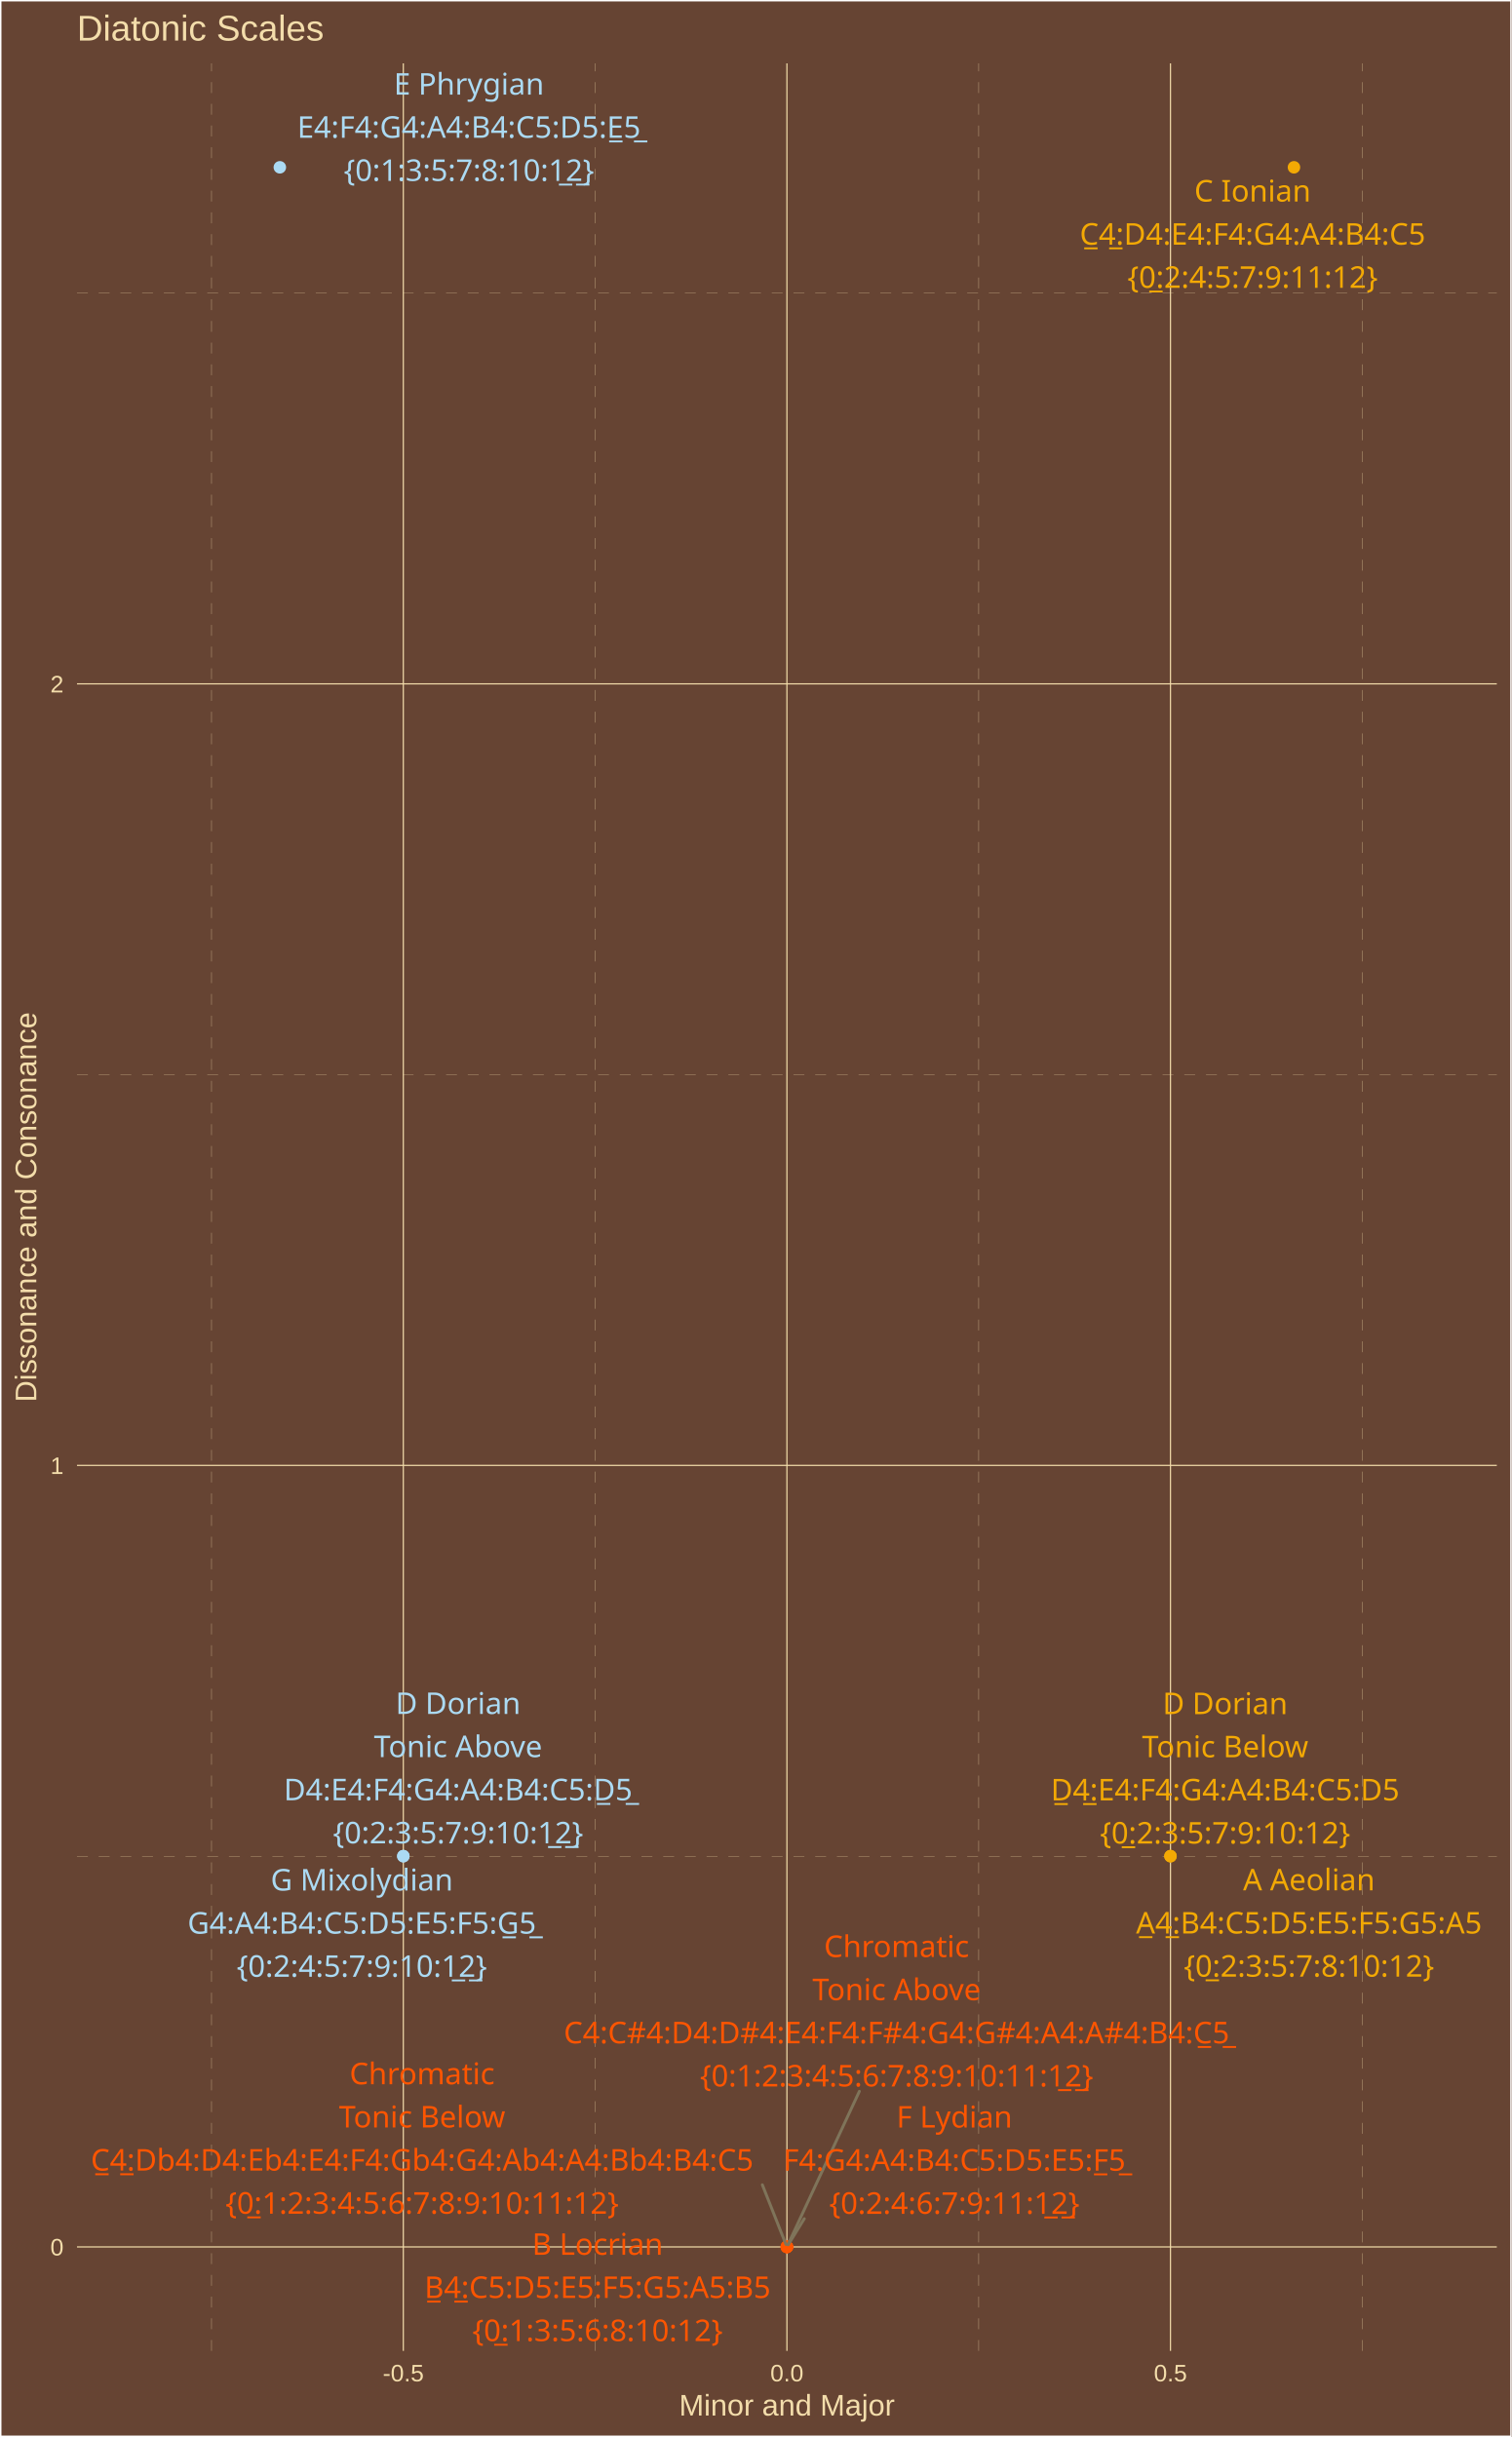
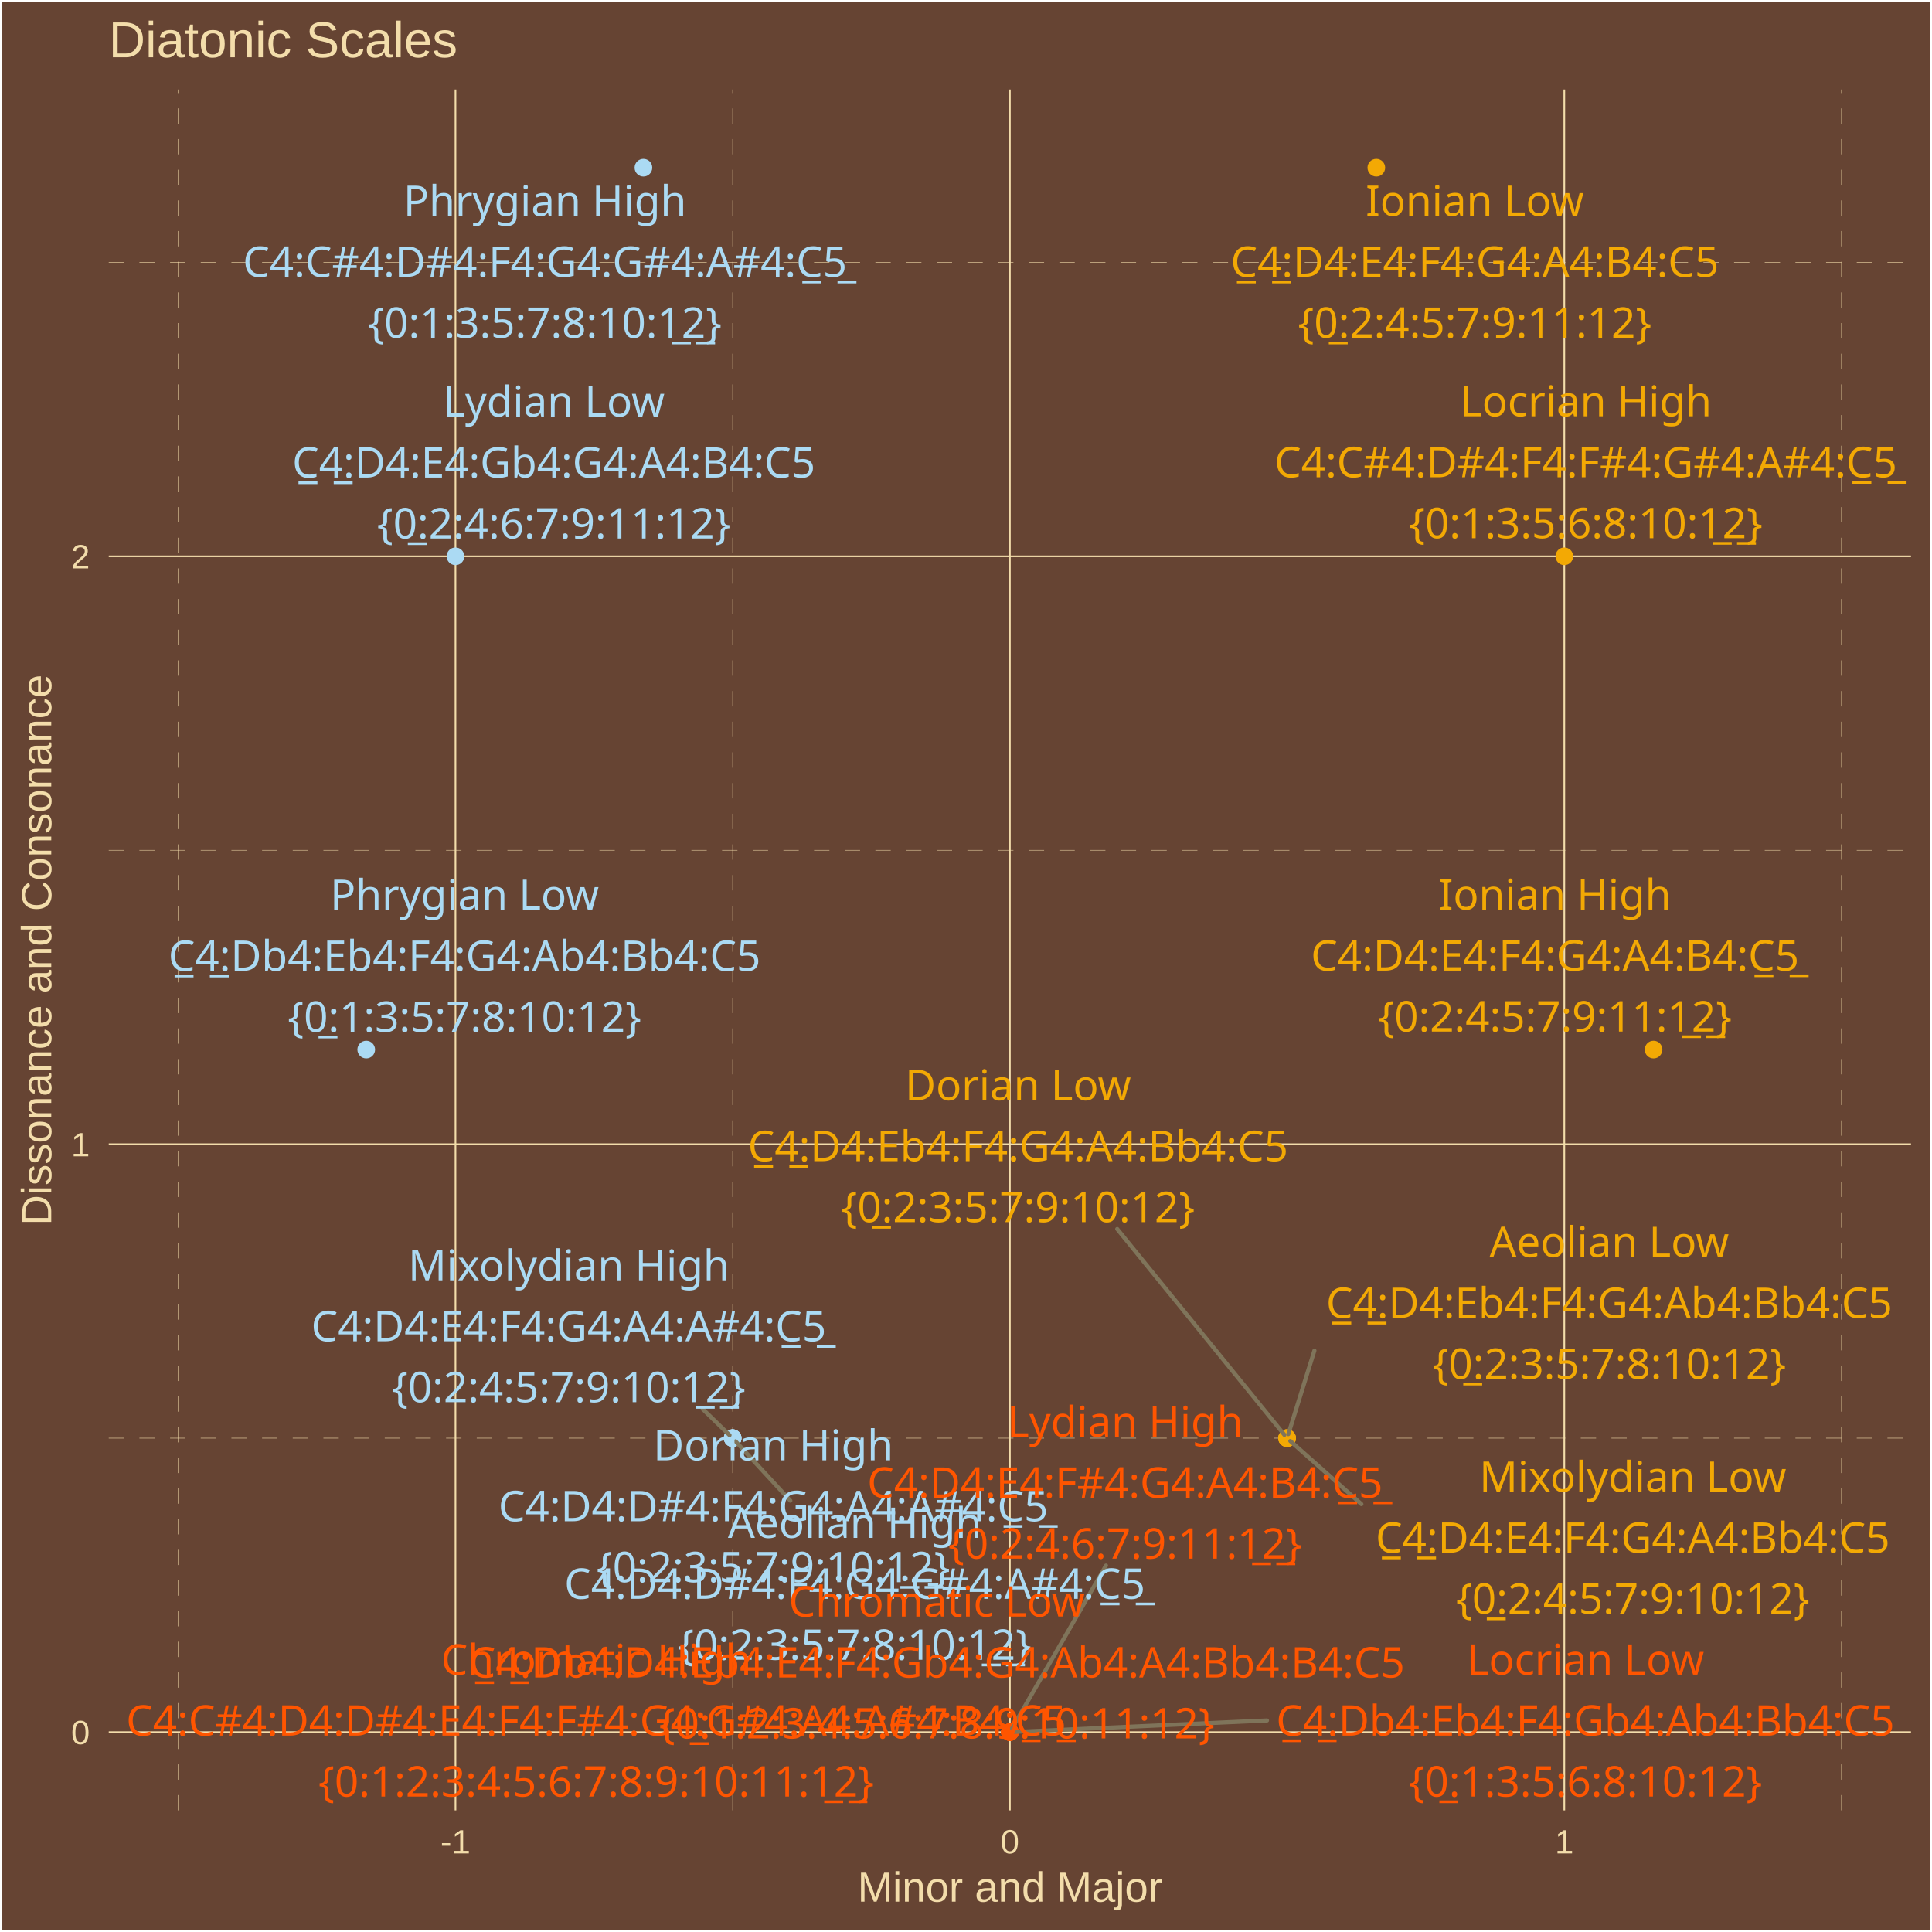
- <svg xmlns="http://www.w3.org/2000/svg" class="svglite" width="557.00pt" height="898.00pt" viewBox="0 0 557.00 898.00">
+ <svg xmlns="http://www.w3.org/2000/svg" class="svglite" width="504.00pt" height="504.00pt" viewBox="0 0 504.00 504.00">
  <defs>
    <style type="text/css">
    .svglite line, .svglite polyline, .svglite polygon, .svglite path, .svglite rect, .svglite circle {
      fill: none;
      stroke: #000000;
      stroke-linecap: round;
      stroke-linejoin: round;
      stroke-miterlimit: 10.00;
    }
    .svglite text {
      white-space: pre;
    }
  </style>
  </defs>
  <rect width="100%" height="100%" style="stroke: none; fill: #664433;" />
  <defs>
-     <clipPath id="cpMC4wMHw1NTcuMDB8MC4wMHw4OTguMDA=">
-       <rect x="0.00" y="0.00" width="557.00" height="898.00" />
+     <clipPath id="cpMC4wMHw1MDQuMDB8MC4wMHw1MDQuMDA=">
+       <rect x="0.00" y="0.00" width="504.00" height="504.00" />
    </clipPath>
  </defs>
-   <g clip-path="url(#cpMC4wMHw1NTcuMDB8MC4wMHw4OTguMDA=)">
-     <rect x="0.00" y="0.00" width="557.00" height="898.00" style="stroke-width: 1.07; stroke: #FFFFFF; fill: #664433;" />
+   <g clip-path="url(#cpMC4wMHw1MDQuMDB8MC4wMHw1MDQuMDA=)">
+     <rect x="0.00" y="-0" width="504.00" height="504.00" style="stroke-width: 1.07; stroke: #FFFFFF; fill: #664433;" />
  </g>
  <defs>
-     <clipPath id="cpMjguMzd8NTUxLjUyfDIzLjM0fDg2Ni4yNw==">
-       <rect x="28.37" y="23.34" width="523.15" height="842.93" />
+     <clipPath id="cpMjguMzd8NDk4LjUyfDIzLjM0fDQ3Mi4yNw==">
+       <rect x="28.37" y="23.34" width="470.15" height="448.93" />
    </clipPath>
  </defs>
-   <g clip-path="url(#cpMjguMzd8NTUxLjUyfDIzLjM0fDg2Ni4yNw==)">
-     <rect x="28.37" y="23.34" width="523.15" height="842.93" style="stroke-width: 1.07; stroke: none; fill: #664433;" />
-     <polyline points="28.37,683.96 551.52,683.96 " style="stroke-width: 0.11; stroke: #F3DDAB; stroke-dasharray: 4.00,4.00; stroke-linecap: butt;" />
-     <polyline points="28.37,395.98 551.52,395.98 " style="stroke-width: 0.11; stroke: #F3DDAB; stroke-dasharray: 4.00,4.00; stroke-linecap: butt;" />
-     <polyline points="28.37,108.00 551.52,108.00 " style="stroke-width: 0.11; stroke: #F3DDAB; stroke-dasharray: 4.00,4.00; stroke-linecap: butt;" />
-     <polyline points="77.94,866.27 77.94,23.34 " style="stroke-width: 0.11; stroke: #F3DDAB; stroke-dasharray: 4.00,4.00; stroke-linecap: butt;" />
-     <polyline points="219.28,866.27 219.28,23.34 " style="stroke-width: 0.11; stroke: #F3DDAB; stroke-dasharray: 4.00,4.00; stroke-linecap: butt;" />
-     <polyline points="360.62,866.27 360.62,23.34 " style="stroke-width: 0.11; stroke: #F3DDAB; stroke-dasharray: 4.00,4.00; stroke-linecap: butt;" />
-     <polyline points="501.95,866.27 501.95,23.34 " style="stroke-width: 0.11; stroke: #F3DDAB; stroke-dasharray: 4.00,4.00; stroke-linecap: butt;" />
-     <polyline points="28.37,827.95 551.52,827.95 " style="stroke-width: 0.43; stroke: #F3DDAB; stroke-linecap: butt;" />
-     <polyline points="28.37,539.97 551.52,539.97 " style="stroke-width: 0.43; stroke: #F3DDAB; stroke-linecap: butt;" />
-     <polyline points="28.37,251.99 551.52,251.99 " style="stroke-width: 0.43; stroke: #F3DDAB; stroke-linecap: butt;" />
-     <polyline points="148.61,866.27 148.61,23.34 " style="stroke-width: 0.43; stroke: #F3DDAB; stroke-linecap: butt;" />
-     <polyline points="289.95,866.27 289.95,23.34 " style="stroke-width: 0.43; stroke: #F3DDAB; stroke-linecap: butt;" />
-     <polyline points="431.28,866.27 431.28,23.34 " style="stroke-width: 0.43; stroke: #F3DDAB; stroke-linecap: butt;" />
-     <circle cx="476.78" cy="61.65" r="1.95" style="stroke-width: 0.71; stroke: #F3A904; fill: #F3A904;" />
-     <circle cx="103.11" cy="61.65" r="1.95" style="stroke-width: 0.71; stroke: #ABDAF3; fill: #ABDAF3;" />
-     <circle cx="431.28" cy="683.96" r="1.95" style="stroke-width: 0.71; stroke: #F3A904; fill: #F3A904;" />
-     <circle cx="148.61" cy="683.96" r="1.95" style="stroke-width: 0.71; stroke: #ABDAF3; fill: #ABDAF3;" />
-     <circle cx="431.28" cy="683.96" r="1.95" style="stroke-width: 0.71; stroke: #F3A904; fill: #F3A904;" />
-     <circle cx="148.61" cy="683.96" r="1.95" style="stroke-width: 0.71; stroke: #ABDAF3; fill: #ABDAF3;" />
-     <circle cx="289.95" cy="827.95" r="1.95" style="stroke-width: 0.71; stroke: #FF5500; fill: #FF5500;" />
-     <circle cx="289.95" cy="827.95" r="1.95" style="stroke-width: 0.71; stroke: #FF5500; fill: #FF5500;" />
-     <circle cx="289.95" cy="827.95" r="1.95" style="stroke-width: 0.71; stroke: #FF5500; fill: #FF5500;" />
-     <circle cx="289.95" cy="827.95" r="1.95" style="stroke-width: 0.71; stroke: #FF5500; fill: #FF5500;" />
-     <line x1="296.36" y1="817.56" x2="290.43" y2="827.17" style="stroke-width: 1.07; stroke: #7F745A;" />
-     <line x1="280.90" y1="805.07" x2="289.58" y2="827.02" style="stroke-width: 1.07; stroke: #7F745A;" />
-     <line x1="316.65" y1="770.62" x2="290.36" y2="827.07" style="stroke-width: 1.07; stroke: #7F745A;" />
-     <text x="461.54" y="74.26" text-anchor="middle" style="font-size: 11.04px;fill: #F3A904; font-family: &quot;Arial Unicode MS&quot;;" textLength="41.08px" lengthAdjust="spacingAndGlyphs">C Ionian</text>
-     <text x="461.54" y="90.16" text-anchor="middle" style="font-size: 11.04px;fill: #F3A904; font-family: &quot;Arial Unicode MS&quot;;" textLength="131.83px" lengthAdjust="spacingAndGlyphs">C̲4̲:D4:E4:F4:G4:A4:B4:C5</text>
-     <text x="461.54" y="106.06" text-anchor="middle" style="font-size: 11.04px;fill: #F3A904; font-family: &quot;Arial Unicode MS&quot;;" textLength="90.19px" lengthAdjust="spacingAndGlyphs">{0̲:2:4:5:7:9:11:12}</text>
-     <text x="172.79" y="34.87" text-anchor="middle" style="font-size: 11.04px;fill: #ABDAF3; font-family: &quot;Arial Unicode MS&quot;;" textLength="53.96px" lengthAdjust="spacingAndGlyphs">E Phrygian</text>
-     <text x="172.79" y="50.77" text-anchor="middle" style="font-size: 11.04px;fill: #ABDAF3; font-family: &quot;Arial Unicode MS&quot;;" textLength="131.23px" lengthAdjust="spacingAndGlyphs">E4:F4:G4:A4:B4:C5:D5:E̲5̲</text>
-     <text x="172.79" y="66.67" text-anchor="middle" style="font-size: 11.04px;fill: #ABDAF3; font-family: &quot;Arial Unicode MS&quot;;" textLength="90.19px" lengthAdjust="spacingAndGlyphs">{0:1:3:5:7:8:10:1̲2̲}</text>
-     <text x="482.31" y="696.57" text-anchor="middle" style="font-size: 11.04px;fill: #F3A904; font-family: &quot;Arial Unicode MS&quot;;" textLength="47.22px" lengthAdjust="spacingAndGlyphs">A Aeolian</text>
-     <text x="482.31" y="712.47" text-anchor="middle" style="font-size: 11.04px;fill: #F3A904; font-family: &quot;Arial Unicode MS&quot;;" textLength="131.23px" lengthAdjust="spacingAndGlyphs">A̲4̲:B4:C5:D5:E5:F5:G5:A5</text>
-     <text x="482.31" y="728.37" text-anchor="middle" style="font-size: 11.04px;fill: #F3A904; font-family: &quot;Arial Unicode MS&quot;;" textLength="90.19px" lengthAdjust="spacingAndGlyphs">{0̲:2:3:5:7:8:10:12}</text>
-     <text x="133.33" y="696.63" text-anchor="middle" style="font-size: 11.04px;fill: #ABDAF3; font-family: &quot;Arial Unicode MS&quot;;" textLength="63.75px" lengthAdjust="spacingAndGlyphs">G Mixolydian</text>
-     <text x="133.33" y="712.52" text-anchor="middle" style="font-size: 11.04px;fill: #ABDAF3; font-family: &quot;Arial Unicode MS&quot;;" textLength="132.45px" lengthAdjust="spacingAndGlyphs">G4:A4:B4:C5:D5:E5:F5:G̲5̲</text>
-     <text x="133.33" y="728.42" text-anchor="middle" style="font-size: 11.04px;fill: #ABDAF3; font-family: &quot;Arial Unicode MS&quot;;" textLength="90.19px" lengthAdjust="spacingAndGlyphs">{0:2:4:5:7:9:10:1̲2̲}</text>
-     <text x="451.42" y="631.63" text-anchor="middle" style="font-size: 11.04px;fill: #F3A904; font-family: &quot;Arial Unicode MS&quot;;" textLength="43.52px" lengthAdjust="spacingAndGlyphs">D Dorian</text>
-     <text x="451.42" y="647.53" text-anchor="middle" style="font-size: 11.04px;fill: #F3A904; font-family: &quot;Arial Unicode MS&quot;;" textLength="60.08px" lengthAdjust="spacingAndGlyphs">Tonic Below</text>
-     <text x="451.42" y="663.42" text-anchor="middle" style="font-size: 11.04px;fill: #F3A904; font-family: &quot;Arial Unicode MS&quot;;" textLength="131.83px" lengthAdjust="spacingAndGlyphs">D̲4̲:E4:F4:G4:A4:B4:C5:D5</text>
-     <text x="451.42" y="679.32" text-anchor="middle" style="font-size: 11.04px;fill: #F3A904; font-family: &quot;Arial Unicode MS&quot;;" textLength="90.19px" lengthAdjust="spacingAndGlyphs">{0̲:2:3:5:7:9:10:12}</text>
-     <text x="168.79" y="631.57" text-anchor="middle" style="font-size: 11.04px;fill: #ABDAF3; font-family: &quot;Arial Unicode MS&quot;;" textLength="43.52px" lengthAdjust="spacingAndGlyphs">D Dorian</text>
-     <text x="168.79" y="647.47" text-anchor="middle" style="font-size: 11.04px;fill: #ABDAF3; font-family: &quot;Arial Unicode MS&quot;;" textLength="61.32px" lengthAdjust="spacingAndGlyphs">Tonic Above</text>
-     <text x="168.79" y="663.37" text-anchor="middle" style="font-size: 11.04px;fill: #ABDAF3; font-family: &quot;Arial Unicode MS&quot;;" textLength="131.83px" lengthAdjust="spacingAndGlyphs">D4:E4:F4:G4:A4:B4:C5:D̲5̲</text>
-     <text x="168.79" y="679.26" text-anchor="middle" style="font-size: 11.04px;fill: #ABDAF3; font-family: &quot;Arial Unicode MS&quot;;" textLength="90.19px" lengthAdjust="spacingAndGlyphs">{0:2:3:5:7:9:10:1̲2̲}</text>
-     <text x="220.18" y="830.86" text-anchor="middle" style="font-size: 11.04px;fill: #FF5500; font-family: &quot;Arial Unicode MS&quot;;" textLength="46.60px" lengthAdjust="spacingAndGlyphs">B Locrian</text>
-     <text x="220.18" y="846.76" text-anchor="middle" style="font-size: 11.04px;fill: #FF5500; font-family: &quot;Arial Unicode MS&quot;;" textLength="131.23px" lengthAdjust="spacingAndGlyphs">B̲4̲:C5:D5:E5:F5:G5:A5:B5</text>
-     <text x="220.18" y="862.66" text-anchor="middle" style="font-size: 11.04px;fill: #FF5500; font-family: &quot;Arial Unicode MS&quot;;" textLength="90.19px" lengthAdjust="spacingAndGlyphs">{0̲:1:3:5:6:8:10:12}</text>
-     <text x="351.66" y="783.97" text-anchor="middle" style="font-size: 11.04px;fill: #FF5500; font-family: &quot;Arial Unicode MS&quot;;" textLength="42.31px" lengthAdjust="spacingAndGlyphs">F Lydian</text>
-     <text x="351.66" y="799.87" text-anchor="middle" style="font-size: 11.04px;fill: #FF5500; font-family: &quot;Arial Unicode MS&quot;;" textLength="130.61px" lengthAdjust="spacingAndGlyphs">F4:G4:A4:B4:C5:D5:E5:F̲5̲</text>
-     <text x="351.66" y="815.76" text-anchor="middle" style="font-size: 11.04px;fill: #FF5500; font-family: &quot;Arial Unicode MS&quot;;" textLength="90.19px" lengthAdjust="spacingAndGlyphs">{0:2:4:6:7:9:11:1̲2̲}</text>
-     <text x="155.54" y="768.03" text-anchor="middle" style="font-size: 11.04px;fill: #FF5500; font-family: &quot;Arial Unicode MS&quot;;" textLength="50.26px" lengthAdjust="spacingAndGlyphs">Chromatic</text>
-     <text x="155.54" y="783.93" text-anchor="middle" style="font-size: 11.04px;fill: #FF5500; font-family: &quot;Arial Unicode MS&quot;;" textLength="60.08px" lengthAdjust="spacingAndGlyphs">Tonic Below</text>
-     <text x="155.54" y="799.83" text-anchor="middle" style="font-size: 11.04px;fill: #FF5500; font-family: &quot;Arial Unicode MS&quot;;" textLength="247.13px" lengthAdjust="spacingAndGlyphs">C̲4̲:Db4:D4:Eb4:E4:F4:Gb4:G4:Ab4:A4:Bb4:B4:C5</text>
-     <text x="155.54" y="815.72" text-anchor="middle" style="font-size: 11.04px;fill: #FF5500; font-family: &quot;Arial Unicode MS&quot;;" textLength="142.33px" lengthAdjust="spacingAndGlyphs">{0̲:1:2:3:4:5:6:7:8:9:10:11:12}</text>
-     <text x="330.36" y="721.13" text-anchor="middle" style="font-size: 11.04px;fill: #FF5500; font-family: &quot;Arial Unicode MS&quot;;" textLength="50.26px" lengthAdjust="spacingAndGlyphs">Chromatic</text>
-     <text x="330.36" y="737.03" text-anchor="middle" style="font-size: 11.04px;fill: #FF5500; font-family: &quot;Arial Unicode MS&quot;;" textLength="61.32px" lengthAdjust="spacingAndGlyphs">Tonic Above</text>
-     <text x="330.36" y="752.93" text-anchor="middle" style="font-size: 11.04px;fill: #FF5500; font-family: &quot;Arial Unicode MS&quot;;" textLength="247.12px" lengthAdjust="spacingAndGlyphs">C4:C#4:D4:D#4:E4:F4:F#4:G4:G#4:A4:A#4:B4:C̲5̲</text>
-     <text x="330.36" y="768.82" text-anchor="middle" style="font-size: 11.04px;fill: #FF5500; font-family: &quot;Arial Unicode MS&quot;;" textLength="142.33px" lengthAdjust="spacingAndGlyphs">{0:1:2:3:4:5:6:7:8:9:10:11:1̲2̲}</text>
+   <g clip-path="url(#cpMjguMzd8NDk4LjUyfDIzLjM0fDQ3Mi4yNw==)">
+     <rect x="28.37" y="23.34" width="470.15" height="448.93" style="stroke-width: 1.07; stroke: none; fill: #664433;" />
+     <polyline points="28.37,375.17 498.52,375.17 " style="stroke-width: 0.11; stroke: #F3DDAB; stroke-dasharray: 4.00,4.00; stroke-linecap: butt;" />
+     <polyline points="28.37,221.80 498.52,221.80 " style="stroke-width: 0.11; stroke: #F3DDAB; stroke-dasharray: 4.00,4.00; stroke-linecap: butt;" />
+     <polyline points="28.37,68.43 498.52,68.43 " style="stroke-width: 0.11; stroke: #F3DDAB; stroke-dasharray: 4.00,4.00; stroke-linecap: butt;" />
+     <polyline points="46.50,472.27 46.50,23.34 " style="stroke-width: 0.11; stroke: #F3DDAB; stroke-dasharray: 4.00,4.00; stroke-linecap: butt;" />
+     <polyline points="191.13,472.27 191.13,23.34 " style="stroke-width: 0.11; stroke: #F3DDAB; stroke-dasharray: 4.00,4.00; stroke-linecap: butt;" />
+     <polyline points="335.76,472.27 335.76,23.34 " style="stroke-width: 0.11; stroke: #F3DDAB; stroke-dasharray: 4.00,4.00; stroke-linecap: butt;" />
+     <polyline points="480.39,472.27 480.39,23.34 " style="stroke-width: 0.11; stroke: #F3DDAB; stroke-dasharray: 4.00,4.00; stroke-linecap: butt;" />
+     <polyline points="28.37,451.86 498.52,451.86 " style="stroke-width: 0.43; stroke: #F3DDAB; stroke-linecap: butt;" />
+     <polyline points="28.37,298.49 498.52,298.49 " style="stroke-width: 0.43; stroke: #F3DDAB; stroke-linecap: butt;" />
+     <polyline points="28.37,145.12 498.52,145.12 " style="stroke-width: 0.43; stroke: #F3DDAB; stroke-linecap: butt;" />
+     <polyline points="118.82,472.27 118.82,23.34 " style="stroke-width: 0.43; stroke: #F3DDAB; stroke-linecap: butt;" />
+     <polyline points="263.45,472.27 263.45,23.34 " style="stroke-width: 0.43; stroke: #F3DDAB; stroke-linecap: butt;" />
+     <polyline points="408.08,472.27 408.08,23.34 " style="stroke-width: 0.43; stroke: #F3DDAB; stroke-linecap: butt;" />
+     <circle cx="359.04" cy="43.74" r="1.95" style="stroke-width: 0.71; stroke: #F3A904; fill: #F3A904;" />
+     <circle cx="431.36" cy="273.80" r="1.95" style="stroke-width: 0.71; stroke: #F3A904; fill: #F3A904;" />
+     <circle cx="95.54" cy="273.80" r="1.95" style="stroke-width: 0.71; stroke: #ABDAF3; fill: #ABDAF3;" />
+     <circle cx="167.85" cy="43.74" r="1.95" style="stroke-width: 0.71; stroke: #ABDAF3; fill: #ABDAF3;" />
+     <circle cx="335.76" cy="375.17" r="1.95" style="stroke-width: 0.71; stroke: #F3A904; fill: #F3A904;" />
+     <circle cx="191.13" cy="375.17" r="1.95" style="stroke-width: 0.71; stroke: #ABDAF3; fill: #ABDAF3;" />
+     <circle cx="335.76" cy="375.17" r="1.95" style="stroke-width: 0.71; stroke: #F3A904; fill: #F3A904;" />
+     <circle cx="191.13" cy="375.17" r="1.95" style="stroke-width: 0.71; stroke: #ABDAF3; fill: #ABDAF3;" />
+     <circle cx="335.76" cy="375.17" r="1.95" style="stroke-width: 0.71; stroke: #F3A904; fill: #F3A904;" />
+     <circle cx="191.13" cy="375.17" r="1.95" style="stroke-width: 0.71; stroke: #ABDAF3; fill: #ABDAF3;" />
+     <circle cx="118.82" cy="145.12" r="1.95" style="stroke-width: 0.71; stroke: #ABDAF3; fill: #ABDAF3;" />
+     <circle cx="263.45" cy="451.86" r="1.95" style="stroke-width: 0.71; stroke: #FF5500; fill: #FF5500;" />
+     <circle cx="263.45" cy="451.86" r="1.95" style="stroke-width: 0.71; stroke: #FF5500; fill: #FF5500;" />
+     <circle cx="408.08" cy="145.12" r="1.95" style="stroke-width: 0.71; stroke: #F3A904; fill: #F3A904;" />
+     <circle cx="263.45" cy="451.86" r="1.95" style="stroke-width: 0.71; stroke: #FF5500; fill: #FF5500;" />
+     <circle cx="263.45" cy="451.86" r="1.95" style="stroke-width: 0.71; stroke: #FF5500; fill: #FF5500;" />
+     <line x1="355.15" y1="392.38" x2="336.60" y2="375.92" style="stroke-width: 1.07; stroke: #7F745A;" />
+     <line x1="183.32" y1="367.59" x2="190.32" y2="374.39" style="stroke-width: 1.07; stroke: #7F745A;" />
+     <line x1="342.89" y1="352.32" x2="336.09" y2="374.12" style="stroke-width: 1.07; stroke: #7F745A;" />
+     <line x1="206.18" y1="391.48" x2="191.89" y2="376.00" style="stroke-width: 1.07; stroke: #7F745A;" />
+     <line x1="291.45" y1="320.61" x2="335.06" y2="374.31" style="stroke-width: 1.07; stroke: #7F745A;" />
+     <line x1="288.52" y1="408.40" x2="264.00" y2="450.90" style="stroke-width: 1.07; stroke: #7F745A;" />
+     <line x1="330.52" y1="448.82" x2="264.60" y2="451.81" style="stroke-width: 1.07; stroke: #7F745A;" />
+     <text x="384.72" y="56.31" text-anchor="middle" style="font-size: 11.04px;fill: #F3A904; font-family: &quot;Arial Unicode MS&quot;;" textLength="53.35px" lengthAdjust="spacingAndGlyphs">Ionian Low</text>
+     <text x="384.72" y="72.21" text-anchor="middle" style="font-size: 11.04px;fill: #F3A904; font-family: &quot;Arial Unicode MS&quot;;" textLength="131.83px" lengthAdjust="spacingAndGlyphs">C̲4̲:D4:E4:F4:G4:A4:B4:C5</text>
+     <text x="384.72" y="88.11" text-anchor="middle" style="font-size: 11.04px;fill: #F3A904; font-family: &quot;Arial Unicode MS&quot;;" textLength="90.19px" lengthAdjust="spacingAndGlyphs">{0̲:2:4:5:7:9:11:12}</text>
+     <text x="405.65" y="237.30" text-anchor="middle" style="font-size: 11.04px;fill: #F3A904; font-family: &quot;Arial Unicode MS&quot;;" textLength="55.80px" lengthAdjust="spacingAndGlyphs">Ionian High</text>
+     <text x="405.65" y="253.20" text-anchor="middle" style="font-size: 11.04px;fill: #F3A904; font-family: &quot;Arial Unicode MS&quot;;" textLength="131.83px" lengthAdjust="spacingAndGlyphs">C4:D4:E4:F4:G4:A4:B4:C̲5̲</text>
+     <text x="405.65" y="269.09" text-anchor="middle" style="font-size: 11.04px;fill: #F3A904; font-family: &quot;Arial Unicode MS&quot;;" textLength="90.19px" lengthAdjust="spacingAndGlyphs">{0:2:4:5:7:9:11:1̲2̲}</text>
+     <text x="121.18" y="237.37" text-anchor="middle" style="font-size: 11.04px;fill: #ABDAF3; font-family: &quot;Arial Unicode MS&quot;;" textLength="66.83px" lengthAdjust="spacingAndGlyphs">Phrygian Low</text>
+     <text x="121.18" y="253.27" text-anchor="middle" style="font-size: 11.04px;fill: #ABDAF3; font-family: &quot;Arial Unicode MS&quot;;" textLength="156.37px" lengthAdjust="spacingAndGlyphs">C̲4̲:Db4:Eb4:F4:G4:Ab4:Bb4:C5</text>
+     <text x="121.18" y="269.17" text-anchor="middle" style="font-size: 11.04px;fill: #ABDAF3; font-family: &quot;Arial Unicode MS&quot;;" textLength="90.19px" lengthAdjust="spacingAndGlyphs">{0̲:1:3:5:7:8:10:12}</text>
+     <text x="142.15" y="56.33" text-anchor="middle" style="font-size: 11.04px;fill: #ABDAF3; font-family: &quot;Arial Unicode MS&quot;;" textLength="69.28px" lengthAdjust="spacingAndGlyphs">Phrygian High</text>
+     <text x="142.15" y="72.22" text-anchor="middle" style="font-size: 11.04px;fill: #ABDAF3; font-family: &quot;Arial Unicode MS&quot;;" textLength="158.20px" lengthAdjust="spacingAndGlyphs">C4:C#4:D#4:F4:G4:G#4:A#4:C̲5̲</text>
+     <text x="142.15" y="88.12" text-anchor="middle" style="font-size: 11.04px;fill: #ABDAF3; font-family: &quot;Arial Unicode MS&quot;;" textLength="90.19px" lengthAdjust="spacingAndGlyphs">{0:1:3:5:7:8:10:1̲2̲}</text>
+     <text x="425.94" y="389.17" text-anchor="middle" style="font-size: 11.04px;fill: #F3A904; font-family: &quot;Arial Unicode MS&quot;;" textLength="75.40px" lengthAdjust="spacingAndGlyphs">Mixolydian Low</text>
+     <text x="425.94" y="405.06" text-anchor="middle" style="font-size: 11.04px;fill: #F3A904; font-family: &quot;Arial Unicode MS&quot;;" textLength="137.97px" lengthAdjust="spacingAndGlyphs">C̲4̲:D4:E4:F4:G4:A4:Bb4:C5</text>
+     <text x="425.94" y="420.96" text-anchor="middle" style="font-size: 11.04px;fill: #F3A904; font-family: &quot;Arial Unicode MS&quot;;" textLength="90.19px" lengthAdjust="spacingAndGlyphs">{0̲:2:4:5:7:9:10:12}</text>
+     <text x="148.36" y="334.00" text-anchor="middle" style="font-size: 11.04px;fill: #ABDAF3; font-family: &quot;Arial Unicode MS&quot;;" textLength="77.85px" lengthAdjust="spacingAndGlyphs">Mixolydian High</text>
+     <text x="148.36" y="349.89" text-anchor="middle" style="font-size: 11.04px;fill: #ABDAF3; font-family: &quot;Arial Unicode MS&quot;;" textLength="137.97px" lengthAdjust="spacingAndGlyphs">C4:D4:E4:F4:G4:A4:A#4:C̲5̲</text>
+     <text x="148.36" y="365.79" text-anchor="middle" style="font-size: 11.04px;fill: #ABDAF3; font-family: &quot;Arial Unicode MS&quot;;" textLength="90.19px" lengthAdjust="spacingAndGlyphs">{0:2:4:5:7:9:10:1̲2̲}</text>
+     <text x="419.80" y="327.92" text-anchor="middle" style="font-size: 11.04px;fill: #F3A904; font-family: &quot;Arial Unicode MS&quot;;" textLength="60.09px" lengthAdjust="spacingAndGlyphs">Aeolian Low</text>
+     <text x="419.80" y="343.81" text-anchor="middle" style="font-size: 11.04px;fill: #F3A904; font-family: &quot;Arial Unicode MS&quot;;" textLength="150.24px" lengthAdjust="spacingAndGlyphs">C̲4̲:D4:Eb4:F4:G4:Ab4:Bb4:C5</text>
+     <text x="419.80" y="359.71" text-anchor="middle" style="font-size: 11.04px;fill: #F3A904; font-family: &quot;Arial Unicode MS&quot;;" textLength="90.19px" lengthAdjust="spacingAndGlyphs">{0̲:2:3:5:7:8:10:12}</text>
+     <text x="222.98" y="401.18" text-anchor="middle" style="font-size: 11.04px;fill: #ABDAF3; font-family: &quot;Arial Unicode MS&quot;;" textLength="62.54px" lengthAdjust="spacingAndGlyphs">Aeolian High</text>
+     <text x="222.98" y="417.08" text-anchor="middle" style="font-size: 11.04px;fill: #ABDAF3; font-family: &quot;Arial Unicode MS&quot;;" textLength="152.06px" lengthAdjust="spacingAndGlyphs">C4:D4:D#4:F4:G4:G#4:A#4:C̲5̲</text>
+     <text x="222.98" y="432.98" text-anchor="middle" style="font-size: 11.04px;fill: #ABDAF3; font-family: &quot;Arial Unicode MS&quot;;" textLength="90.19px" lengthAdjust="spacingAndGlyphs">{0:2:3:5:7:8:10:1̲2̲}</text>
+     <text x="265.57" y="287.01" text-anchor="middle" style="font-size: 11.04px;fill: #F3A904; font-family: &quot;Arial Unicode MS&quot;;" textLength="55.79px" lengthAdjust="spacingAndGlyphs">Dorian Low</text>
+     <text x="265.57" y="302.91" text-anchor="middle" style="font-size: 11.04px;fill: #F3A904; font-family: &quot;Arial Unicode MS&quot;;" textLength="144.10px" lengthAdjust="spacingAndGlyphs">C̲4̲:D4:Eb4:F4:G4:A4:Bb4:C5</text>
+     <text x="265.57" y="318.81" text-anchor="middle" style="font-size: 11.04px;fill: #F3A904; font-family: &quot;Arial Unicode MS&quot;;" textLength="90.19px" lengthAdjust="spacingAndGlyphs">{0̲:2:3:5:7:9:10:12}</text>
+     <text x="201.73" y="380.95" text-anchor="middle" style="font-size: 11.04px;fill: #ABDAF3; font-family: &quot;Arial Unicode MS&quot;;" textLength="58.23px" lengthAdjust="spacingAndGlyphs">Dorian High</text>
+     <text x="201.73" y="396.84" text-anchor="middle" style="font-size: 11.04px;fill: #ABDAF3; font-family: &quot;Arial Unicode MS&quot;;" textLength="144.71px" lengthAdjust="spacingAndGlyphs">C4:D4:D#4:F4:G4:A4:A#4:C̲5̲</text>
+     <text x="201.73" y="412.74" text-anchor="middle" style="font-size: 11.04px;fill: #ABDAF3; font-family: &quot;Arial Unicode MS&quot;;" textLength="90.19px" lengthAdjust="spacingAndGlyphs">{0:2:3:5:7:9:10:1̲2̲}</text>
+     <text x="144.47" y="108.68" text-anchor="middle" style="font-size: 11.04px;fill: #ABDAF3; font-family: &quot;Arial Unicode MS&quot;;" textLength="55.80px" lengthAdjust="spacingAndGlyphs">Lydian Low</text>
+     <text x="144.47" y="124.58" text-anchor="middle" style="font-size: 11.04px;fill: #ABDAF3; font-family: &quot;Arial Unicode MS&quot;;" textLength="139.81px" lengthAdjust="spacingAndGlyphs">C̲4̲:D4:E4:Gb4:G4:A4:B4:C5</text>
+     <text x="144.47" y="140.47" text-anchor="middle" style="font-size: 11.04px;fill: #ABDAF3; font-family: &quot;Arial Unicode MS&quot;;" textLength="90.19px" lengthAdjust="spacingAndGlyphs">{0̲:2:4:6:7:9:11:12}</text>
+     <text x="293.49" y="374.80" text-anchor="middle" style="font-size: 11.04px;fill: #FF5500; font-family: &quot;Arial Unicode MS&quot;;" textLength="58.25px" lengthAdjust="spacingAndGlyphs">Lydian High</text>
+     <text x="293.49" y="390.70" text-anchor="middle" style="font-size: 11.04px;fill: #FF5500; font-family: &quot;Arial Unicode MS&quot;;" textLength="137.97px" lengthAdjust="spacingAndGlyphs">C4:D4:E4:F#4:G4:A4:B4:C̲5̲</text>
+     <text x="293.49" y="406.60" text-anchor="middle" style="font-size: 11.04px;fill: #FF5500; font-family: &quot;Arial Unicode MS&quot;;" textLength="90.19px" lengthAdjust="spacingAndGlyphs">{0:2:4:6:7:9:11:1̲2̲}</text>
+     <text x="413.57" y="436.87" text-anchor="middle" style="font-size: 11.04px;fill: #FF5500; font-family: &quot;Arial Unicode MS&quot;;" textLength="59.47px" lengthAdjust="spacingAndGlyphs">Locrian Low</text>
+     <text x="413.57" y="452.77" text-anchor="middle" style="font-size: 11.04px;fill: #FF5500; font-family: &quot;Arial Unicode MS&quot;;" textLength="162.50px" lengthAdjust="spacingAndGlyphs">C̲4̲:Db4:Eb4:F4:Gb4:Ab4:Bb4:C5</text>
+     <text x="413.57" y="468.67" text-anchor="middle" style="font-size: 11.04px;fill: #FF5500; font-family: &quot;Arial Unicode MS&quot;;" textLength="90.19px" lengthAdjust="spacingAndGlyphs">{0̲:1:3:5:6:8:10:12}</text>
+     <text x="413.68" y="108.60" text-anchor="middle" style="font-size: 11.04px;fill: #F3A904; font-family: &quot;Arial Unicode MS&quot;;" textLength="61.92px" lengthAdjust="spacingAndGlyphs">Locrian High</text>
+     <text x="413.68" y="124.50" text-anchor="middle" style="font-size: 11.04px;fill: #F3A904; font-family: &quot;Arial Unicode MS&quot;;" textLength="162.49px" lengthAdjust="spacingAndGlyphs">C4:C#4:D#4:F4:F#4:G#4:A#4:C̲5̲</text>
+     <text x="413.68" y="140.39" text-anchor="middle" style="font-size: 11.04px;fill: #F3A904; font-family: &quot;Arial Unicode MS&quot;;" textLength="90.19px" lengthAdjust="spacingAndGlyphs">{0:1:3:5:6:8:10:1̲2̲}</text>
+     <text x="244.38" y="421.71" text-anchor="middle" style="font-size: 11.04px;fill: #FF5500; font-family: &quot;Arial Unicode MS&quot;;" textLength="73.56px" lengthAdjust="spacingAndGlyphs">Chromatic Low</text>
+     <text x="244.38" y="437.61" text-anchor="middle" style="font-size: 11.04px;fill: #FF5500; font-family: &quot;Arial Unicode MS&quot;;" textLength="247.13px" lengthAdjust="spacingAndGlyphs">C̲4̲:Db4:D4:Eb4:E4:F4:Gb4:G4:Ab4:A4:Bb4:B4:C5</text>
+     <text x="244.38" y="453.51" text-anchor="middle" style="font-size: 11.04px;fill: #FF5500; font-family: &quot;Arial Unicode MS&quot;;" textLength="142.33px" lengthAdjust="spacingAndGlyphs">{0̲:1:2:3:4:5:6:7:8:9:10:11:12}</text>
+     <text x="155.53" y="436.87" text-anchor="middle" style="font-size: 11.04px;fill: #FF5500; font-family: &quot;Arial Unicode MS&quot;;" textLength="76.00px" lengthAdjust="spacingAndGlyphs">Chromatic High</text>
+     <text x="155.53" y="452.77" text-anchor="middle" style="font-size: 11.04px;fill: #FF5500; font-family: &quot;Arial Unicode MS&quot;;" textLength="247.12px" lengthAdjust="spacingAndGlyphs">C4:C#4:D4:D#4:E4:F4:F#4:G4:G#4:A4:A#4:B4:C̲5̲</text>
+     <text x="155.53" y="468.67" text-anchor="middle" style="font-size: 11.04px;fill: #FF5500; font-family: &quot;Arial Unicode MS&quot;;" textLength="142.33px" lengthAdjust="spacingAndGlyphs">{0:1:2:3:4:5:6:7:8:9:10:11:1̲2̲}</text>
  </g>
-   <g clip-path="url(#cpMC4wMHw1NTcuMDB8MC4wMHw4OTguMDA=)">
-     <text x="23.44" y="831.10" text-anchor="end" style="font-size: 8.80px;fill: #F3DDAB; font-family: &quot;Arial&quot;;" textLength="4.90px" lengthAdjust="spacingAndGlyphs">0</text>
-     <text x="23.44" y="543.13" text-anchor="end" style="font-size: 8.80px;fill: #F3DDAB; font-family: &quot;Arial&quot;;" textLength="4.90px" lengthAdjust="spacingAndGlyphs">1</text>
-     <text x="23.44" y="255.15" text-anchor="end" style="font-size: 8.80px;fill: #F3DDAB; font-family: &quot;Arial&quot;;" textLength="4.90px" lengthAdjust="spacingAndGlyphs">2</text>
-     <text x="148.61" y="877.50" text-anchor="middle" style="font-size: 8.80px;fill: #F3DDAB; font-family: &quot;Arial&quot;;" textLength="15.16px" lengthAdjust="spacingAndGlyphs">-0.5</text>
-     <text x="289.95" y="877.50" text-anchor="middle" style="font-size: 8.80px;fill: #F3DDAB; font-family: &quot;Arial&quot;;" textLength="12.23px" lengthAdjust="spacingAndGlyphs">0.0</text>
-     <text x="431.28" y="877.50" text-anchor="middle" style="font-size: 8.80px;fill: #F3DDAB; font-family: &quot;Arial&quot;;" textLength="12.23px" lengthAdjust="spacingAndGlyphs">0.5</text>
-     <text x="289.95" y="890.09" text-anchor="middle" style="font-size: 11.00px;fill: #F3DDAB; font-family: &quot;Arial&quot;;" textLength="79.49px" lengthAdjust="spacingAndGlyphs">Minor and Major</text>
-     <text transform="translate(13.37,444.80) rotate(-90)" text-anchor="middle" style="font-size: 11.00px;fill: #F3DDAB; font-family: &quot;Arial&quot;;" textLength="143.73px" lengthAdjust="spacingAndGlyphs">Dissonance and Consonance</text>
+   <g clip-path="url(#cpMC4wMHw1MDQuMDB8MC4wMHw1MDQuMDA=)">
+     <text x="23.44" y="455.01" text-anchor="end" style="font-size: 8.80px;fill: #F3DDAB; font-family: &quot;Arial&quot;;" textLength="4.90px" lengthAdjust="spacingAndGlyphs">0</text>
+     <text x="23.44" y="301.64" text-anchor="end" style="font-size: 8.80px;fill: #F3DDAB; font-family: &quot;Arial&quot;;" textLength="4.90px" lengthAdjust="spacingAndGlyphs">1</text>
+     <text x="23.44" y="148.27" text-anchor="end" style="font-size: 8.80px;fill: #F3DDAB; font-family: &quot;Arial&quot;;" textLength="4.90px" lengthAdjust="spacingAndGlyphs">2</text>
+     <text x="118.82" y="483.50" text-anchor="middle" style="font-size: 8.80px;fill: #F3DDAB; font-family: &quot;Arial&quot;;" textLength="7.83px" lengthAdjust="spacingAndGlyphs">-1</text>
+     <text x="263.45" y="483.50" text-anchor="middle" style="font-size: 8.80px;fill: #F3DDAB; font-family: &quot;Arial&quot;;" textLength="4.90px" lengthAdjust="spacingAndGlyphs">0</text>
+     <text x="408.08" y="483.50" text-anchor="middle" style="font-size: 8.80px;fill: #F3DDAB; font-family: &quot;Arial&quot;;" textLength="4.90px" lengthAdjust="spacingAndGlyphs">1</text>
+     <text x="263.45" y="496.09" text-anchor="middle" style="font-size: 11.00px;fill: #F3DDAB; font-family: &quot;Arial&quot;;" textLength="79.49px" lengthAdjust="spacingAndGlyphs">Minor and Major</text>
+     <text transform="translate(13.37,247.80) rotate(-90)" text-anchor="middle" style="font-size: 11.00px;fill: #F3DDAB; font-family: &quot;Arial&quot;;" textLength="143.73px" lengthAdjust="spacingAndGlyphs">Dissonance and Consonance</text>
    <text x="28.37" y="14.94" style="font-size: 13.20px;fill: #F3DDAB; font-family: &quot;Arial&quot;;" textLength="90.91px" lengthAdjust="spacingAndGlyphs">Diatonic Scales</text>
  </g>
</svg>
